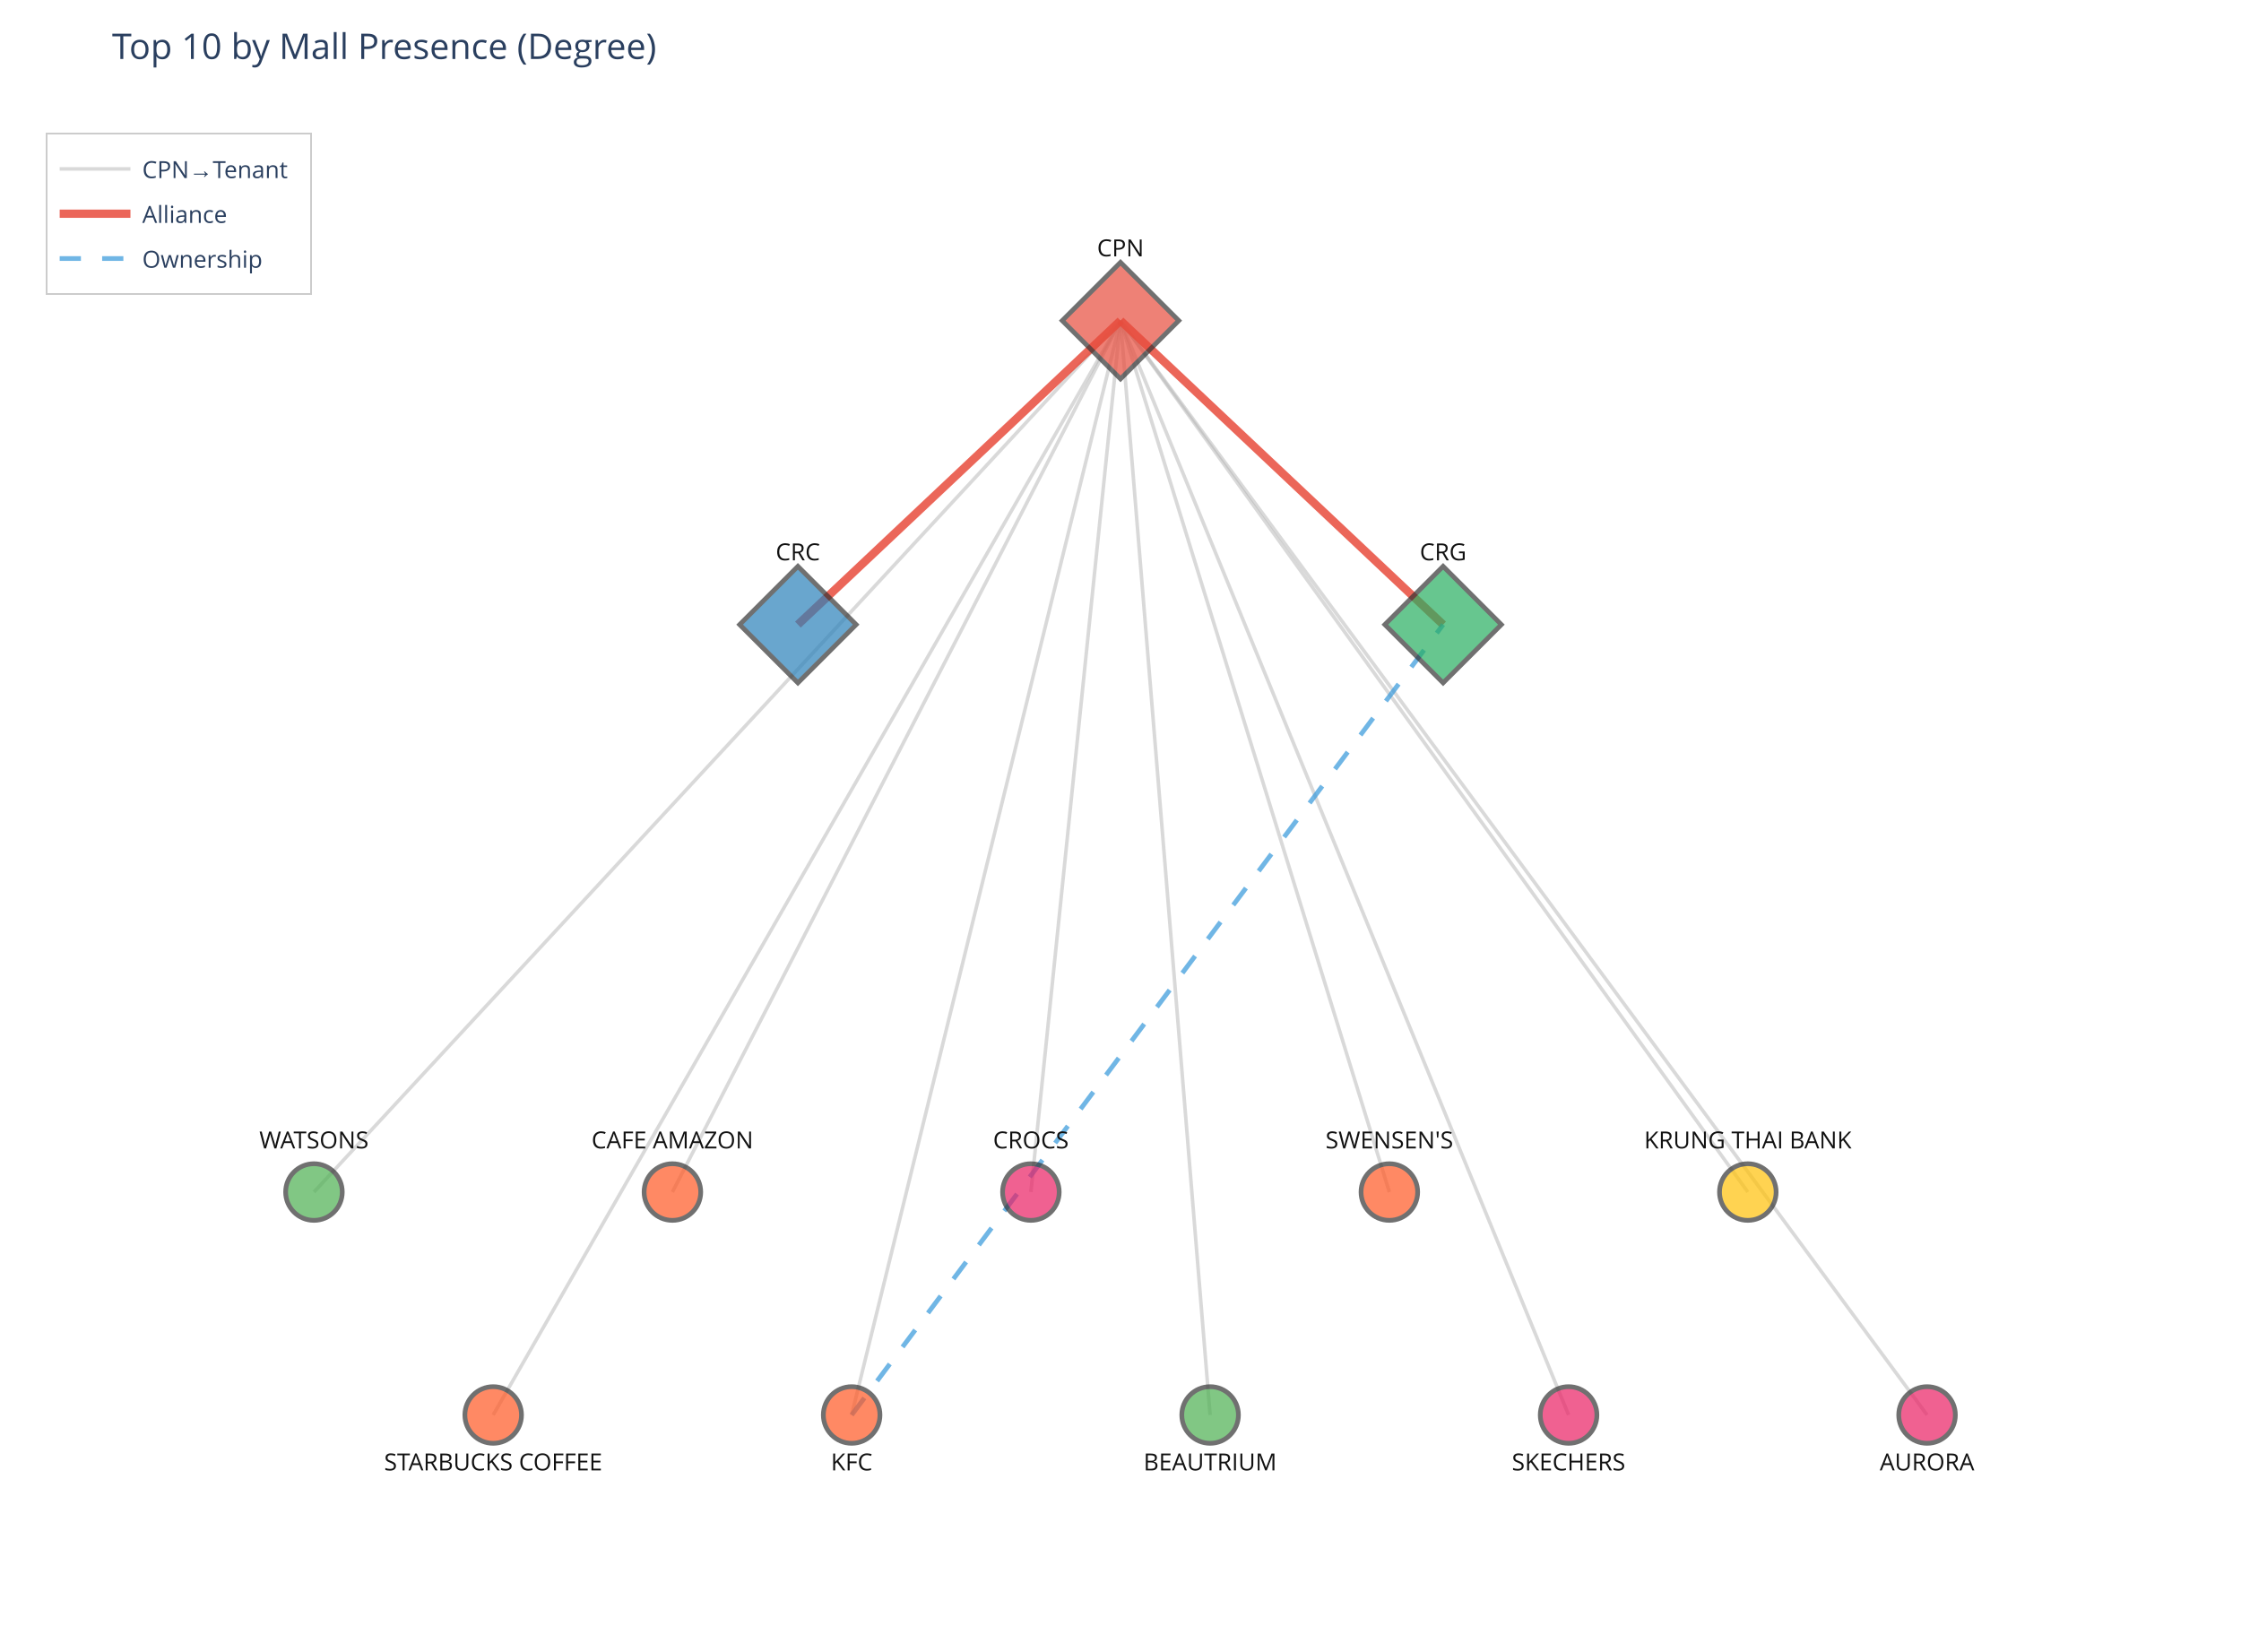
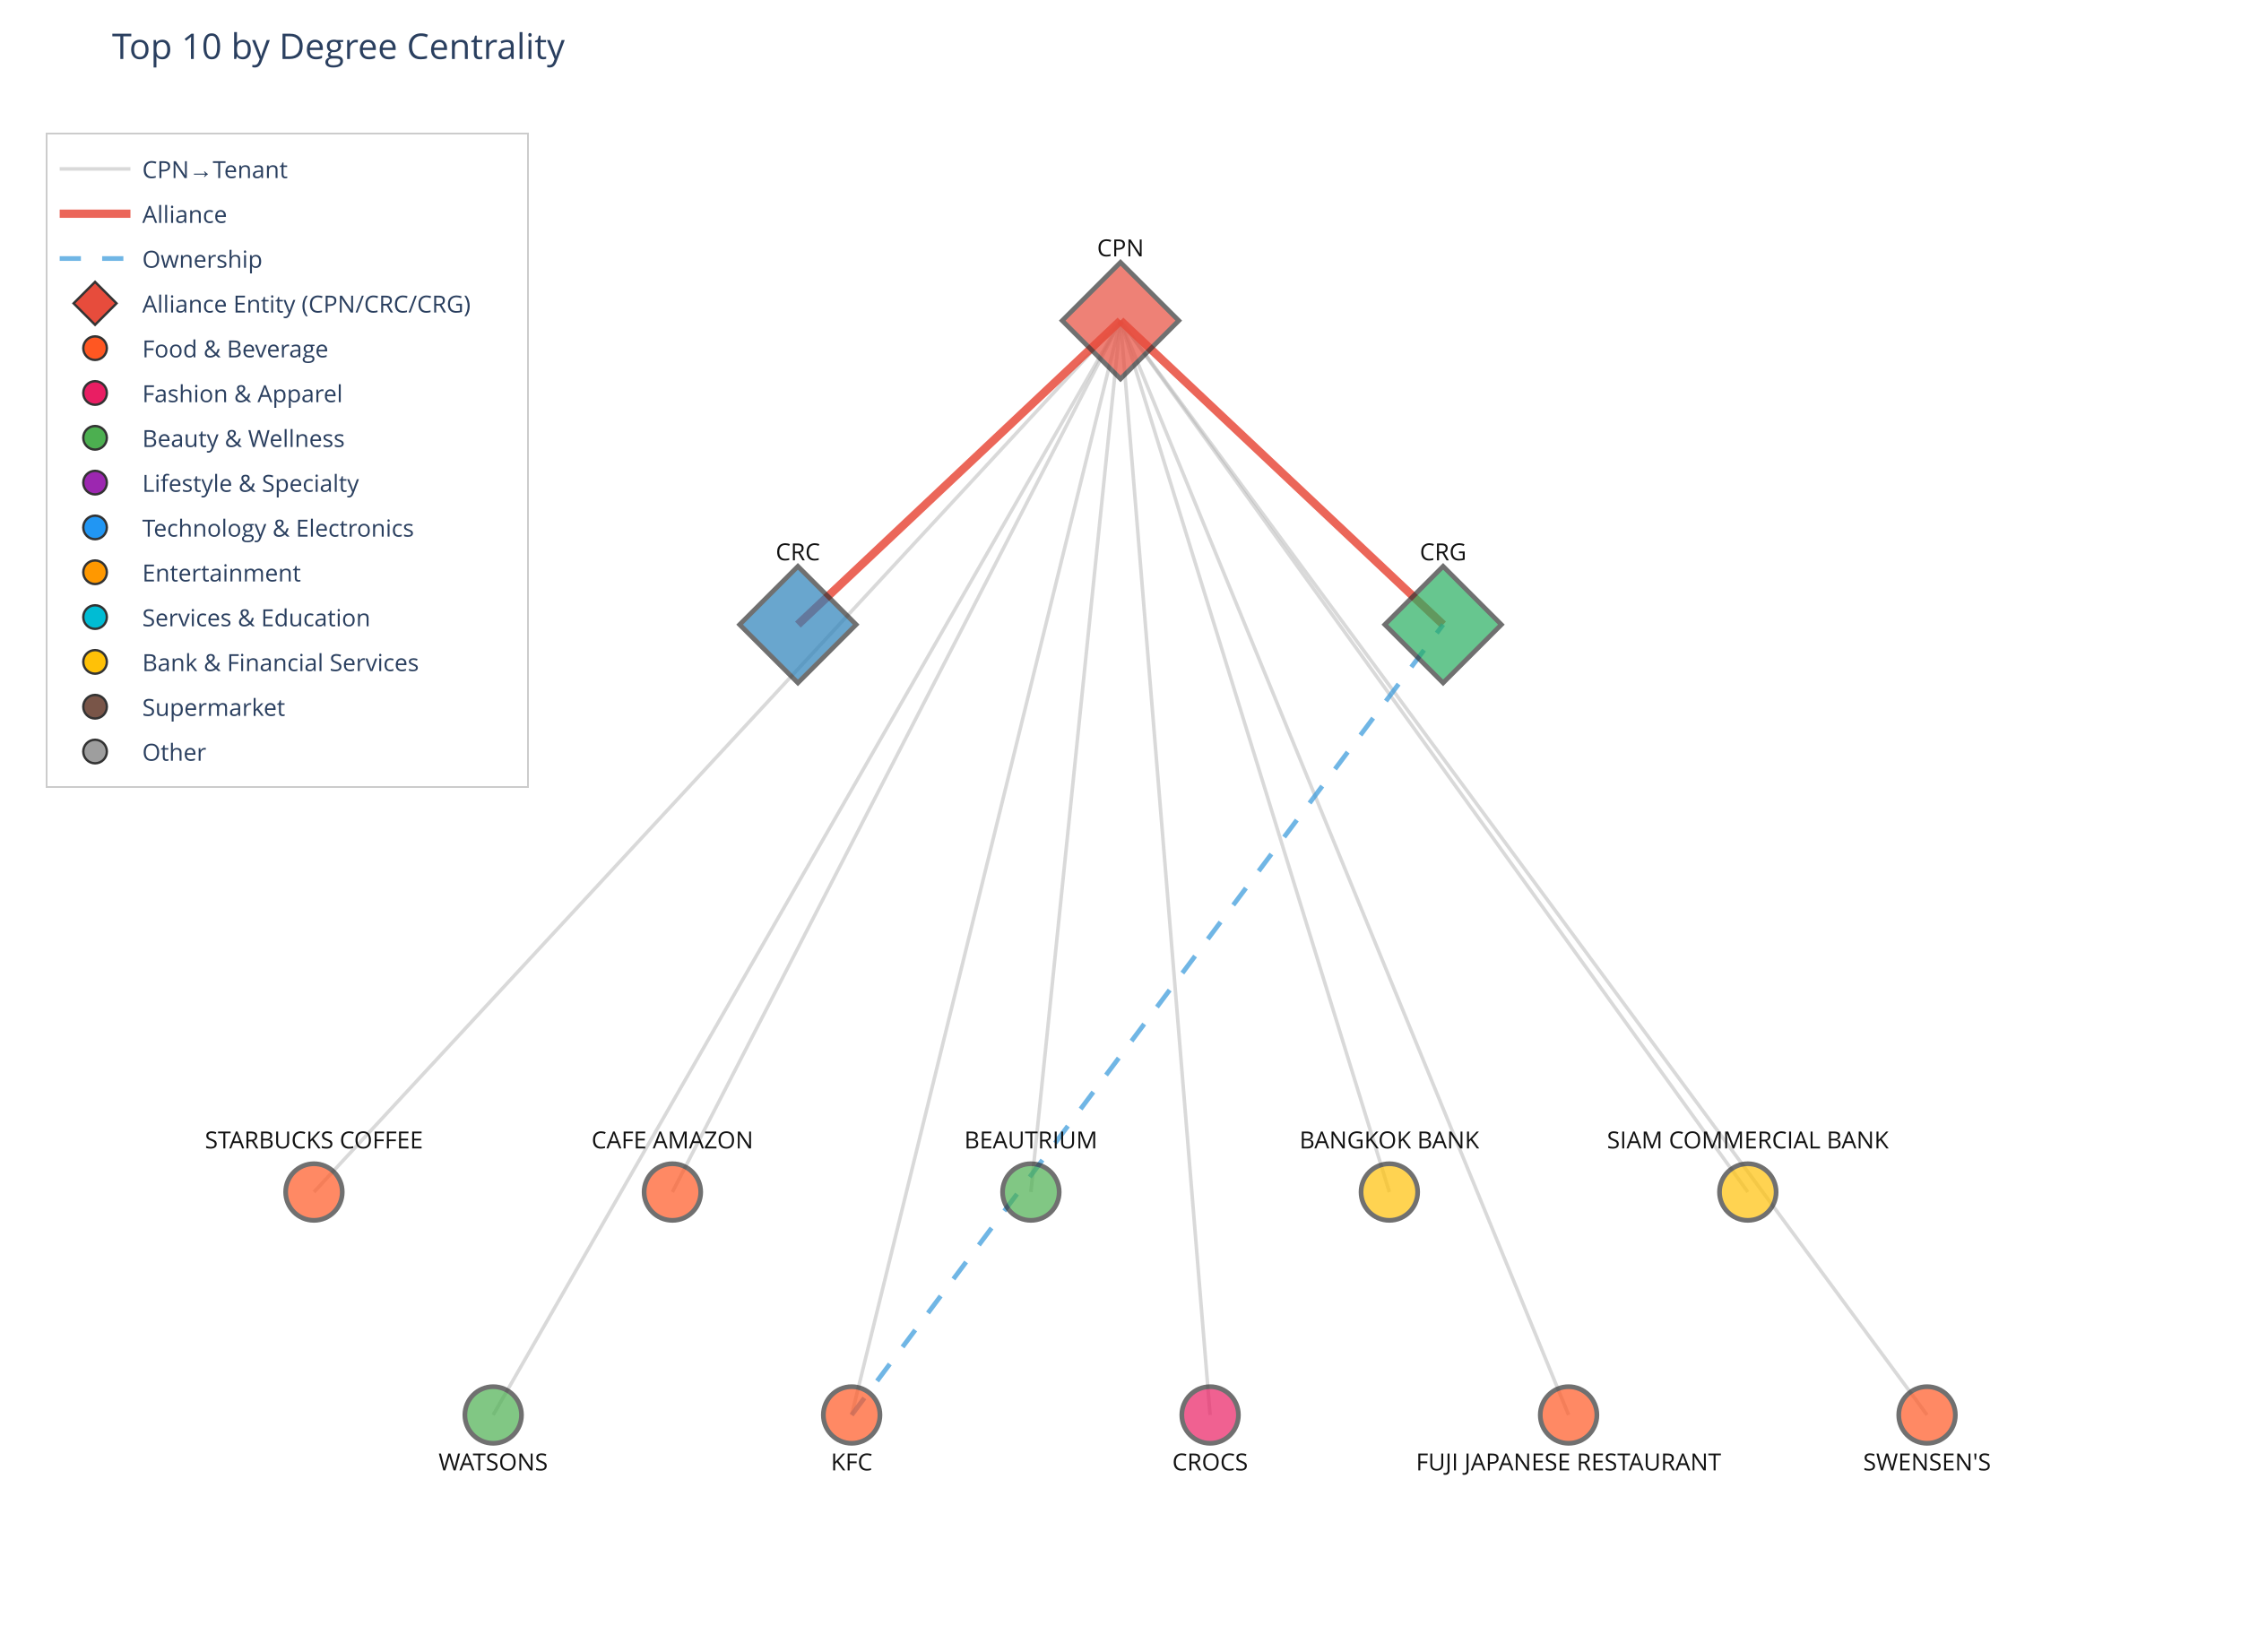
<svg xmlns="http://www.w3.org/2000/svg" class="main-svg" width="950" height="700" style="" viewBox="0 0 950 700">
  <rect x="0" y="0" width="950" height="700" style="fill: rgb(255, 255, 255); fill-opacity: 1;" />
-   <defs id="defs-0b546b">
+   <defs id="defs-555ad6">
    <g class="clips">
-       <clipPath id="clip0b546bxyplot" class="plotclip">
+       <clipPath id="clip555ad6xyplot" class="plotclip">
        <rect width="930" height="610" />
      </clipPath>
-       <clipPath class="axesclip" id="clip0b546bx">
+       <clipPath class="axesclip" id="clip555ad6x">
        <rect x="10" y="0" width="930" height="700" />
      </clipPath>
-       <clipPath class="axesclip" id="clip0b546by">
+       <clipPath class="axesclip" id="clip555ad6y">
        <rect x="0" y="50" width="950" height="610" />
      </clipPath>
-       <clipPath class="axesclip" id="clip0b546bxy">
+       <clipPath class="axesclip" id="clip555ad6xy">
        <rect x="10" y="50" width="930" height="610" />
      </clipPath>
    </g>
    <g class="gradients" />
    <g class="patterns" />
  </defs>
  <g class="bglayer">
    <rect class="bg" x="10" y="50" width="930" height="610" style="fill: rgb(0, 0, 0); fill-opacity: 0; stroke-width: 0;" />
  </g>
  <g class="layer-below">
    <g class="imagelayer" />
    <g class="shapelayer" />
  </g>
  <g class="cartesianlayer">
    <g class="subplot xy">
      <g class="layer-subplot">
        <g class="shapelayer" />
        <g class="imagelayer" />
      </g>
      <g class="minor-gridlayer">
        <g class="x" />
        <g class="y" />
      </g>
      <g class="gridlayer">
        <g class="x" />
        <g class="y" />
      </g>
      <g class="zerolinelayer" />
      <g class="layer-between">
        <g class="shapelayer" />
        <g class="imagelayer" />
      </g>
      <path class="xlines-below" />
      <path class="ylines-below" />
      <g class="overlines-below" />
      <g class="xaxislayer-below" />
      <g class="yaxislayer-below" />
      <g class="overaxes-below" />
      <g class="overplot">
-         <g class="xy" transform="translate(10,50)" clip-path="url(#clip0b546bxyplot)">
+         <g class="xy" transform="translate(10,50)" clip-path="url(#clip555ad6xyplot)">
          <g class="scatterlayer mlayer">
-             <g class="trace scatter tracede3442" style="stroke-miterlimit: 2; opacity: 1;">
+             <g class="trace scatter trace317564" style="stroke-miterlimit: 2; opacity: 1;">
              <g class="fills" />
              <g class="errorbars" />
              <g class="lines">
                <path class="js-line" d="M123.09,455.35L465,85.92" style="vector-effect: none; fill: none; stroke: rgb(180, 180, 180); stroke-opacity: 0.5; stroke-width: 1.5px; opacity: 1;" />
                <path class="js-line" d="M199.07,549.86L465,85.92" style="vector-effect: none; fill: none; stroke: rgb(180, 180, 180); stroke-opacity: 0.5; stroke-width: 1.5px; opacity: 1;" />
                <path class="js-line" d="M275.05,455.35L465,85.92" style="vector-effect: none; fill: none; stroke: rgb(180, 180, 180); stroke-opacity: 0.5; stroke-width: 1.5px; opacity: 1;" />
                <path class="js-line" d="M351.03,549.86L465,85.92" style="vector-effect: none; fill: none; stroke: rgb(180, 180, 180); stroke-opacity: 0.5; stroke-width: 1.5px; opacity: 1;" />
                <path class="js-line" d="M427.01,455.35L465,85.92" style="vector-effect: none; fill: none; stroke: rgb(180, 180, 180); stroke-opacity: 0.5; stroke-width: 1.5px; opacity: 1;" />
                <path class="js-line" d="M502.99,549.86L465,85.92" style="vector-effect: none; fill: none; stroke: rgb(180, 180, 180); stroke-opacity: 0.5; stroke-width: 1.5px; opacity: 1;" />
                <path class="js-line" d="M578.97,455.35L465,85.92" style="vector-effect: none; fill: none; stroke: rgb(180, 180, 180); stroke-opacity: 0.5; stroke-width: 1.5px; opacity: 1;" />
                <path class="js-line" d="M654.95,549.86L465,85.92" style="vector-effect: none; fill: none; stroke: rgb(180, 180, 180); stroke-opacity: 0.5; stroke-width: 1.5px; opacity: 1;" />
                <path class="js-line" d="M730.93,455.35L465,85.92" style="vector-effect: none; fill: none; stroke: rgb(180, 180, 180); stroke-opacity: 0.5; stroke-width: 1.5px; opacity: 1;" />
                <path class="js-line" d="M806.91,549.86L465,85.92" style="vector-effect: none; fill: none; stroke: rgb(180, 180, 180); stroke-opacity: 0.5; stroke-width: 1.5px; opacity: 1;" />
              </g>
              <g class="points" />
              <g class="text" />
            </g>
-             <g class="trace scatter trace2625f7" style="stroke-miterlimit: 2; opacity: 1;">
+             <g class="trace scatter trace157911" style="stroke-miterlimit: 2; opacity: 1;">
              <g class="fills" />
              <g class="errorbars" />
              <g class="lines">
                <path class="js-line" d="M465,85.92L328.24,214.79" style="vector-effect: none; fill: none; stroke: rgb(231, 76, 60); stroke-opacity: 0.85; stroke-width: 3.5px; opacity: 1;" />
                <path class="js-line" d="M465,85.92L601.76,214.79" style="vector-effect: none; fill: none; stroke: rgb(231, 76, 60); stroke-opacity: 0.85; stroke-width: 3.5px; opacity: 1;" />
              </g>
              <g class="points" />
              <g class="text" />
            </g>
-             <g class="trace scatter trace2af752" style="stroke-miterlimit: 2; opacity: 1;">
+             <g class="trace scatter trace0888f8" style="stroke-miterlimit: 2; opacity: 1;">
              <g class="fills" />
              <g class="errorbars" />
              <g class="lines">
                <path class="js-line" d="M351.03,549.86L601.76,214.79" style="vector-effect: none; fill: none; stroke: rgb(52, 152, 219); stroke-opacity: 0.7; stroke-dasharray: 9px, 9px; stroke-width: 2px; opacity: 1;" />
              </g>
              <g class="points" />
              <g class="text" />
            </g>
-             <g class="trace scatter tracebfde83" style="stroke-miterlimit: 2; opacity: 1;">
+             <g class="trace scatter trace6a72bb" style="stroke-miterlimit: 2; opacity: 1;">
              <g class="fills" />
              <g class="errorbars" />
              <g class="lines" />
              <g class="points">
-                 <path class="point" transform="translate(123.09,455.35)" d="M12,0A12,12 0 1,1 0,-12A12,12 0 0,1 12,0Z" style="opacity: 0.7; stroke-width: 2px; fill: rgb(76, 175, 80); fill-opacity: 1; stroke: rgb(51, 51, 51); stroke-opacity: 1;" />
-                 <path class="point" transform="translate(199.07,549.86)" d="M12,0A12,12 0 1,1 0,-12A12,12 0 0,1 12,0Z" style="opacity: 0.7; stroke-width: 2px; fill: rgb(255, 87, 34); fill-opacity: 1; stroke: rgb(51, 51, 51); stroke-opacity: 1;" />
+                 <path class="point" transform="translate(123.09,455.35)" d="M12,0A12,12 0 1,1 0,-12A12,12 0 0,1 12,0Z" style="opacity: 0.7; stroke-width: 2px; fill: rgb(255, 87, 34); fill-opacity: 1; stroke: rgb(51, 51, 51); stroke-opacity: 1;" />
+                 <path class="point" transform="translate(199.07,549.86)" d="M12,0A12,12 0 1,1 0,-12A12,12 0 0,1 12,0Z" style="opacity: 0.7; stroke-width: 2px; fill: rgb(76, 175, 80); fill-opacity: 1; stroke: rgb(51, 51, 51); stroke-opacity: 1;" />
                <path class="point" transform="translate(275.05,455.35)" d="M12,0A12,12 0 1,1 0,-12A12,12 0 0,1 12,0Z" style="opacity: 0.7; stroke-width: 2px; fill: rgb(255, 87, 34); fill-opacity: 1; stroke: rgb(51, 51, 51); stroke-opacity: 1;" />
                <path class="point" transform="translate(351.03,549.86)" d="M12,0A12,12 0 1,1 0,-12A12,12 0 0,1 12,0Z" style="opacity: 0.7; stroke-width: 2px; fill: rgb(255, 87, 34); fill-opacity: 1; stroke: rgb(51, 51, 51); stroke-opacity: 1;" />
-                 <path class="point" transform="translate(427.01,455.35)" d="M12,0A12,12 0 1,1 0,-12A12,12 0 0,1 12,0Z" style="opacity: 0.7; stroke-width: 2px; fill: rgb(233, 30, 99); fill-opacity: 1; stroke: rgb(51, 51, 51); stroke-opacity: 1;" />
-                 <path class="point" transform="translate(502.99,549.86)" d="M12,0A12,12 0 1,1 0,-12A12,12 0 0,1 12,0Z" style="opacity: 0.7; stroke-width: 2px; fill: rgb(76, 175, 80); fill-opacity: 1; stroke: rgb(51, 51, 51); stroke-opacity: 1;" />
-                 <path class="point" transform="translate(578.97,455.35)" d="M12,0A12,12 0 1,1 0,-12A12,12 0 0,1 12,0Z" style="opacity: 0.7; stroke-width: 2px; fill: rgb(255, 87, 34); fill-opacity: 1; stroke: rgb(51, 51, 51); stroke-opacity: 1;" />
-                 <path class="point" transform="translate(654.95,549.86)" d="M12,0A12,12 0 1,1 0,-12A12,12 0 0,1 12,0Z" style="opacity: 0.7; stroke-width: 2px; fill: rgb(233, 30, 99); fill-opacity: 1; stroke: rgb(51, 51, 51); stroke-opacity: 1;" />
+                 <path class="point" transform="translate(427.01,455.35)" d="M12,0A12,12 0 1,1 0,-12A12,12 0 0,1 12,0Z" style="opacity: 0.7; stroke-width: 2px; fill: rgb(76, 175, 80); fill-opacity: 1; stroke: rgb(51, 51, 51); stroke-opacity: 1;" />
+                 <path class="point" transform="translate(502.99,549.86)" d="M12,0A12,12 0 1,1 0,-12A12,12 0 0,1 12,0Z" style="opacity: 0.7; stroke-width: 2px; fill: rgb(233, 30, 99); fill-opacity: 1; stroke: rgb(51, 51, 51); stroke-opacity: 1;" />
+                 <path class="point" transform="translate(578.97,455.35)" d="M12,0A12,12 0 1,1 0,-12A12,12 0 0,1 12,0Z" style="opacity: 0.7; stroke-width: 2px; fill: rgb(255, 193, 7); fill-opacity: 1; stroke: rgb(51, 51, 51); stroke-opacity: 1;" />
+                 <path class="point" transform="translate(654.95,549.86)" d="M12,0A12,12 0 1,1 0,-12A12,12 0 0,1 12,0Z" style="opacity: 0.7; stroke-width: 2px; fill: rgb(255, 87, 34); fill-opacity: 1; stroke: rgb(51, 51, 51); stroke-opacity: 1;" />
                <path class="point" transform="translate(730.93,455.35)" d="M12,0A12,12 0 1,1 0,-12A12,12 0 0,1 12,0Z" style="opacity: 0.7; stroke-width: 2px; fill: rgb(255, 193, 7); fill-opacity: 1; stroke: rgb(51, 51, 51); stroke-opacity: 1;" />
-                 <path class="point" transform="translate(806.91,549.86)" d="M12,0A12,12 0 1,1 0,-12A12,12 0 0,1 12,0Z" style="opacity: 0.7; stroke-width: 2px; fill: rgb(233, 30, 99); fill-opacity: 1; stroke: rgb(51, 51, 51); stroke-opacity: 1;" />
+                 <path class="point" transform="translate(806.91,549.86)" d="M12,0A12,12 0 1,1 0,-12A12,12 0 0,1 12,0Z" style="opacity: 0.7; stroke-width: 2px; fill: rgb(255, 87, 34); fill-opacity: 1; stroke: rgb(51, 51, 51); stroke-opacity: 1;" />
                <path class="point" transform="translate(465,85.92)" d="M24.7,0L0,24.7L-24.7,0L0,-24.7Z" style="opacity: 0.7; stroke-width: 2px; fill: rgb(231, 76, 60); fill-opacity: 1; stroke: rgb(51, 51, 51); stroke-opacity: 1;" />
                <path class="point" transform="translate(328.24,214.79)" d="M24.7,0L0,24.7L-24.7,0L0,-24.7Z" style="opacity: 0.7; stroke-width: 2px; fill: rgb(41, 128, 185); fill-opacity: 1; stroke: rgb(51, 51, 51); stroke-opacity: 1;" />
                <path class="point" transform="translate(601.76,214.79)" d="M24.7,0L0,24.7L-24.7,0L0,-24.7Z" style="opacity: 0.7; stroke-width: 2px; fill: rgb(39, 174, 96); fill-opacity: 1; stroke: rgb(51, 51, 51); stroke-opacity: 1;" />
              </g>
              <g class="text">
                <g class="textpoint" transform="translate(0,-18.5)">
-                   <text x="123.09" y="455.35" text-anchor="middle" style="font-family: 'Open Sans', verdana, arial, sans-serif; font-size: 10px; fill: rgb(17, 17, 17); fill-opacity: 1; white-space: pre;">WATSONS</text>
+                   <text x="123.09" y="455.35" text-anchor="middle" style="font-family: 'Open Sans', verdana, arial, sans-serif; font-size: 10px; fill: rgb(17, 17, 17); fill-opacity: 1; white-space: pre;">STARBUCKS COFFEE</text>
                </g>
                <g class="textpoint" transform="translate(0,23.5)">
-                   <text x="199.07" y="549.86" text-anchor="middle" style="font-family: 'Open Sans', verdana, arial, sans-serif; font-size: 10px; fill: rgb(17, 17, 17); fill-opacity: 1; white-space: pre;">STARBUCKS COFFEE</text>
+                   <text x="199.07" y="549.86" text-anchor="middle" style="font-family: 'Open Sans', verdana, arial, sans-serif; font-size: 10px; fill: rgb(17, 17, 17); fill-opacity: 1; white-space: pre;">WATSONS</text>
                </g>
                <g class="textpoint" transform="translate(0,-18.5)">
                  <text x="275.05" y="455.35" text-anchor="middle" style="font-family: 'Open Sans', verdana, arial, sans-serif; font-size: 10px; fill: rgb(17, 17, 17); fill-opacity: 1; white-space: pre;">CAFE AMAZON</text>
                </g>
                <g class="textpoint" transform="translate(0,23.5)">
                  <text x="351.03" y="549.86" text-anchor="middle" style="font-family: 'Open Sans', verdana, arial, sans-serif; font-size: 10px; fill: rgb(17, 17, 17); fill-opacity: 1; white-space: pre;">KFC</text>
                </g>
                <g class="textpoint" transform="translate(0,-18.5)">
-                   <text x="427.01" y="455.35" text-anchor="middle" style="font-family: 'Open Sans', verdana, arial, sans-serif; font-size: 10px; fill: rgb(17, 17, 17); fill-opacity: 1; white-space: pre;">CROCS</text>
+                   <text x="427.01" y="455.35" text-anchor="middle" style="font-family: 'Open Sans', verdana, arial, sans-serif; font-size: 10px; fill: rgb(17, 17, 17); fill-opacity: 1; white-space: pre;">BEAUTRIUM</text>
                </g>
                <g class="textpoint" transform="translate(0,23.5)">
-                   <text x="502.99" y="549.86" text-anchor="middle" style="font-family: 'Open Sans', verdana, arial, sans-serif; font-size: 10px; fill: rgb(17, 17, 17); fill-opacity: 1; white-space: pre;">BEAUTRIUM</text>
+                   <text x="502.99" y="549.86" text-anchor="middle" style="font-family: 'Open Sans', verdana, arial, sans-serif; font-size: 10px; fill: rgb(17, 17, 17); fill-opacity: 1; white-space: pre;">CROCS</text>
                </g>
                <g class="textpoint" transform="translate(0,-18.5)">
-                   <text x="578.97" y="455.35" text-anchor="middle" style="font-family: 'Open Sans', verdana, arial, sans-serif; font-size: 10px; fill: rgb(17, 17, 17); fill-opacity: 1; white-space: pre;">SWENSEN'S</text>
+                   <text x="578.97" y="455.35" text-anchor="middle" style="font-family: 'Open Sans', verdana, arial, sans-serif; font-size: 10px; fill: rgb(17, 17, 17); fill-opacity: 1; white-space: pre;">BANGKOK BANK</text>
                </g>
                <g class="textpoint" transform="translate(0,23.5)">
-                   <text x="654.95" y="549.86" text-anchor="middle" style="font-family: 'Open Sans', verdana, arial, sans-serif; font-size: 10px; fill: rgb(17, 17, 17); fill-opacity: 1; white-space: pre;">SKECHERS</text>
+                   <text x="654.95" y="549.86" text-anchor="middle" style="font-family: 'Open Sans', verdana, arial, sans-serif; font-size: 10px; fill: rgb(17, 17, 17); fill-opacity: 1; white-space: pre;">FUJI JAPANESE RESTAURANT</text>
                </g>
                <g class="textpoint" transform="translate(0,-18.5)">
-                   <text x="730.93" y="455.35" text-anchor="middle" style="font-family: 'Open Sans', verdana, arial, sans-serif; font-size: 10px; fill: rgb(17, 17, 17); fill-opacity: 1; white-space: pre;">KRUNG THAI BANK</text>
+                   <text x="730.93" y="455.35" text-anchor="middle" style="font-family: 'Open Sans', verdana, arial, sans-serif; font-size: 10px; fill: rgb(17, 17, 17); fill-opacity: 1; white-space: pre;">SIAM COMMERCIAL BANK</text>
                </g>
                <g class="textpoint" transform="translate(0,23.5)">
-                   <text x="806.91" y="549.86" text-anchor="middle" style="font-family: 'Open Sans', verdana, arial, sans-serif; font-size: 10px; fill: rgb(17, 17, 17); fill-opacity: 1; white-space: pre;">AURORA</text>
+                   <text x="806.91" y="549.86" text-anchor="middle" style="font-family: 'Open Sans', verdana, arial, sans-serif; font-size: 10px; fill: rgb(17, 17, 17); fill-opacity: 1; white-space: pre;">SWENSEN'S</text>
                </g>
                <g class="textpoint" transform="translate(0,-27.25)">
                  <text x="465" y="85.92" text-anchor="middle" style="font-family: 'Open Sans', verdana, arial, sans-serif; font-size: 10px; fill: rgb(17, 17, 17); fill-opacity: 1; white-space: pre;">CPN</text>
                </g>
                <g class="textpoint" transform="translate(0,-27.25)">
                  <text x="328.24" y="214.79" text-anchor="middle" style="font-family: 'Open Sans', verdana, arial, sans-serif; font-size: 10px; fill: rgb(17, 17, 17); fill-opacity: 1; white-space: pre;">CRC</text>
                </g>
                <g class="textpoint" transform="translate(0,-27.25)">
                  <text x="601.76" y="214.79" text-anchor="middle" style="font-family: 'Open Sans', verdana, arial, sans-serif; font-size: 10px; fill: rgb(17, 17, 17); fill-opacity: 1; white-space: pre;">CRG</text>
                </g>
              </g>
+             </g>
+             <g class="trace scatter traceedc6ed" style="stroke-miterlimit: 2; opacity: 1;">
+               <g class="fills" />
+               <g class="errorbars" />
+               <g class="lines" />
+               <g class="points" />
+               <g class="text" />
+             </g>
+             <g class="trace scatter trace2338e6" style="stroke-miterlimit: 2; opacity: 1;">
+               <g class="fills" />
+               <g class="errorbars" />
+               <g class="lines" />
+               <g class="points" />
+               <g class="text" />
+             </g>
+             <g class="trace scatter tracecee689" style="stroke-miterlimit: 2; opacity: 1;">
+               <g class="fills" />
+               <g class="errorbars" />
+               <g class="lines" />
+               <g class="points" />
+               <g class="text" />
+             </g>
+             <g class="trace scatter tracedc0ce1" style="stroke-miterlimit: 2; opacity: 1;">
+               <g class="fills" />
+               <g class="errorbars" />
+               <g class="lines" />
+               <g class="points" />
+               <g class="text" />
+             </g>
+             <g class="trace scatter tracebe2a56" style="stroke-miterlimit: 2; opacity: 1;">
+               <g class="fills" />
+               <g class="errorbars" />
+               <g class="lines" />
+               <g class="points" />
+               <g class="text" />
+             </g>
+             <g class="trace scatter trace35a8af" style="stroke-miterlimit: 2; opacity: 1;">
+               <g class="fills" />
+               <g class="errorbars" />
+               <g class="lines" />
+               <g class="points" />
+               <g class="text" />
+             </g>
+             <g class="trace scatter trace8ee568" style="stroke-miterlimit: 2; opacity: 1;">
+               <g class="fills" />
+               <g class="errorbars" />
+               <g class="lines" />
+               <g class="points" />
+               <g class="text" />
+             </g>
+             <g class="trace scatter tracea0c9b4" style="stroke-miterlimit: 2; opacity: 1;">
+               <g class="fills" />
+               <g class="errorbars" />
+               <g class="lines" />
+               <g class="points" />
+               <g class="text" />
+             </g>
+             <g class="trace scatter traceeb551a" style="stroke-miterlimit: 2; opacity: 1;">
+               <g class="fills" />
+               <g class="errorbars" />
+               <g class="lines" />
+               <g class="points" />
+               <g class="text" />
+             </g>
+             <g class="trace scatter tracebe2af6" style="stroke-miterlimit: 2; opacity: 1;">
+               <g class="fills" />
+               <g class="errorbars" />
+               <g class="lines" />
+               <g class="points" />
+               <g class="text" />
+             </g>
+             <g class="trace scatter trace54fb55" style="stroke-miterlimit: 2; opacity: 1;">
+               <g class="fills" />
+               <g class="errorbars" />
+               <g class="lines" />
+               <g class="points" />
+               <g class="text" />
            </g>
          </g>
        </g>
      </g>
      <g class="zerolinelayer-above" />
      <path class="xlines-above crisp" d="M0,0" style="fill: none;" />
      <path class="ylines-above crisp" d="M0,0" style="fill: none;" />
      <g class="overlines-above" />
      <g class="xaxislayer-above" />
      <g class="yaxislayer-above" />
      <g class="overaxes-above" />
    </g>
  </g>
  <g class="polarlayer" />
  <g class="smithlayer" />
  <g class="ternarylayer" />
  <g class="geolayer" />
  <g class="funnelarealayer" />
  <g class="pielayer" />
  <g class="iciclelayer" />
  <g class="treemaplayer" />
  <g class="sunburstlayer" />
  <g class="glimages" />
-   <defs id="topdefs-0b546b">
+   <defs id="topdefs-555ad6">
    <g class="clips" />
-     <clipPath id="legend0b546b">
-       <rect width="111" height="67" x="1" y="1" />
+     <clipPath id="legend555ad6">
+       <rect width="203" height="276" x="1" y="1" />
    </clipPath>
  </defs>
  <g class="layer-above">
    <g class="imagelayer" />
    <g class="shapelayer" />
  </g>
  <g class="infolayer">
    <g class="legend" pointer-events="all" transform="translate(19.3,56.1)">
-       <rect class="bg" shape-rendering="crispEdges" style="stroke: rgb(204, 204, 204); stroke-opacity: 1; fill: rgb(255, 255, 255); fill-opacity: 0.85; stroke-width: 1px;" width="112" height="68" x="0.5" y="0.5" />
-       <g class="scrollbox" transform="" clip-path="url(#legend0b546b)">
+       <rect class="bg" shape-rendering="crispEdges" style="stroke: rgb(204, 204, 204); stroke-opacity: 1; fill: rgb(255, 255, 255); fill-opacity: 0.85; stroke-width: 1px;" width="204" height="277" x="0.5" y="0.5" />
+       <g class="scrollbox" transform="" clip-path="url(#legend555ad6)">
        <g class="groups">
          <g class="traces" transform="translate(1,15.5)" style="opacity: 1;">
            <text class="legendtext" text-anchor="start" x="40" y="3.9" style="font-family: 'Open Sans', verdana, arial, sans-serif; font-size: 10px; fill: rgb(42, 63, 95); fill-opacity: 1; white-space: pre;">CPN→Tenant</text>
            <g class="layers" style="opacity: 1;">
              <g class="legendfill" />
              <g class="legendlines">
                <path class="js-line" d="M5,0h30" style="fill: none; stroke: rgb(180, 180, 180); stroke-opacity: 0.5; stroke-width: 1.5px;" />
              </g>
              <g class="legendsymbols">
                <g class="legendpoints" />
              </g>
            </g>
-             <rect class="legendtoggle" x="0" y="-9.5" width="105.2" height="19" style="fill: rgb(0, 0, 0); fill-opacity: 0;" />
+             <rect class="legendtoggle" x="0" y="-9.5" width="197.016" height="19" style="fill: rgb(0, 0, 0); fill-opacity: 0;" />
          </g>
          <g class="traces" transform="translate(1,34.5)" style="opacity: 1;">
            <text class="legendtext" text-anchor="start" x="40" y="3.9" style="font-family: 'Open Sans', verdana, arial, sans-serif; font-size: 10px; fill: rgb(42, 63, 95); fill-opacity: 1; white-space: pre;">Alliance</text>
            <g class="layers" style="opacity: 1;">
              <g class="legendfill" />
              <g class="legendlines">
                <path class="js-line" d="M5,0h30" style="fill: none; stroke: rgb(231, 76, 60); stroke-opacity: 0.85; stroke-width: 3.5px;" />
              </g>
              <g class="legendsymbols">
                <g class="legendpoints" />
              </g>
            </g>
-             <rect class="legendtoggle" x="0" y="-9.5" width="105.2" height="19" style="fill: rgb(0, 0, 0); fill-opacity: 0;" />
+             <rect class="legendtoggle" x="0" y="-9.5" width="197.016" height="19" style="fill: rgb(0, 0, 0); fill-opacity: 0;" />
          </g>
          <g class="traces" transform="translate(1,53.5)" style="opacity: 1;">
            <text class="legendtext" text-anchor="start" x="40" y="3.9" style="font-family: 'Open Sans', verdana, arial, sans-serif; font-size: 10px; fill: rgb(42, 63, 95); fill-opacity: 1; white-space: pre;">Ownership</text>
            <g class="layers" style="opacity: 1;">
              <g class="legendfill" />
              <g class="legendlines">
                <path class="js-line" d="M5,0h30" style="fill: none; stroke: rgb(52, 152, 219); stroke-opacity: 0.7; stroke-dasharray: 9px, 9px; stroke-width: 2px;" />
              </g>
              <g class="legendsymbols">
                <g class="legendpoints" />
              </g>
            </g>
-             <rect class="legendtoggle" x="0" y="-9.5" width="105.2" height="19" style="fill: rgb(0, 0, 0); fill-opacity: 0;" />
+             <rect class="legendtoggle" x="0" y="-9.5" width="197.016" height="19" style="fill: rgb(0, 0, 0); fill-opacity: 0;" />
+           </g>
+           <g class="traces" transform="translate(1,72.5)" style="opacity: 1;">
+             <text class="legendtext" text-anchor="start" x="40" y="3.9" style="font-family: 'Open Sans', verdana, arial, sans-serif; font-size: 10px; fill: rgb(42, 63, 95); fill-opacity: 1; white-space: pre;">Alliance Entity (CPN/CRC/CRG)</text>
+             <g class="layers" style="opacity: 1;">
+               <g class="legendfill" />
+               <g class="legendlines" />
+               <g class="legendsymbols">
+                 <g class="legendpoints">
+                   <path class="scatterpts" transform="translate(20,0)" d="M9.1,0L0,9.1L-9.1,0L0,-9.1Z" style="opacity: 1; stroke-width: 1px; fill: rgb(231, 76, 60); fill-opacity: 1; stroke: rgb(51, 51, 51); stroke-opacity: 1;" />
+                 </g>
+               </g>
+             </g>
+             <rect class="legendtoggle" x="0" y="-9.5" width="197.016" height="19" style="fill: rgb(0, 0, 0); fill-opacity: 0;" />
+           </g>
+           <g class="traces" transform="translate(1,91.5)" style="opacity: 1;">
+             <text class="legendtext" text-anchor="start" x="40" y="3.9" style="font-family: 'Open Sans', verdana, arial, sans-serif; font-size: 10px; fill: rgb(42, 63, 95); fill-opacity: 1; white-space: pre;">Food &amp; Beverage</text>
+             <g class="layers" style="opacity: 1;">
+               <g class="legendfill" />
+               <g class="legendlines" />
+               <g class="legendsymbols">
+                 <g class="legendpoints">
+                   <path class="scatterpts" transform="translate(20,0)" d="M5,0A5,5 0 1,1 0,-5A5,5 0 0,1 5,0Z" style="opacity: 1; stroke-width: 1px; fill: rgb(255, 87, 34); fill-opacity: 1; stroke: rgb(51, 51, 51); stroke-opacity: 1;" />
+                 </g>
+               </g>
+             </g>
+             <rect class="legendtoggle" x="0" y="-9.5" width="197.016" height="19" style="fill: rgb(0, 0, 0); fill-opacity: 0;" />
+           </g>
+           <g class="traces" transform="translate(1,110.5)" style="opacity: 1;">
+             <text class="legendtext" text-anchor="start" x="40" y="3.9" style="font-family: 'Open Sans', verdana, arial, sans-serif; font-size: 10px; fill: rgb(42, 63, 95); fill-opacity: 1; white-space: pre;">Fashion &amp; Apparel</text>
+             <g class="layers" style="opacity: 1;">
+               <g class="legendfill" />
+               <g class="legendlines" />
+               <g class="legendsymbols">
+                 <g class="legendpoints">
+                   <path class="scatterpts" transform="translate(20,0)" d="M5,0A5,5 0 1,1 0,-5A5,5 0 0,1 5,0Z" style="opacity: 1; stroke-width: 1px; fill: rgb(233, 30, 99); fill-opacity: 1; stroke: rgb(51, 51, 51); stroke-opacity: 1;" />
+                 </g>
+               </g>
+             </g>
+             <rect class="legendtoggle" x="0" y="-9.5" width="197.016" height="19" style="fill: rgb(0, 0, 0); fill-opacity: 0;" />
+           </g>
+           <g class="traces" transform="translate(1,129.5)" style="opacity: 1;">
+             <text class="legendtext" text-anchor="start" x="40" y="3.9" style="font-family: 'Open Sans', verdana, arial, sans-serif; font-size: 10px; fill: rgb(42, 63, 95); fill-opacity: 1; white-space: pre;">Beauty &amp; Wellness</text>
+             <g class="layers" style="opacity: 1;">
+               <g class="legendfill" />
+               <g class="legendlines" />
+               <g class="legendsymbols">
+                 <g class="legendpoints">
+                   <path class="scatterpts" transform="translate(20,0)" d="M5,0A5,5 0 1,1 0,-5A5,5 0 0,1 5,0Z" style="opacity: 1; stroke-width: 1px; fill: rgb(76, 175, 80); fill-opacity: 1; stroke: rgb(51, 51, 51); stroke-opacity: 1;" />
+                 </g>
+               </g>
+             </g>
+             <rect class="legendtoggle" x="0" y="-9.5" width="197.016" height="19" style="fill: rgb(0, 0, 0); fill-opacity: 0;" />
+           </g>
+           <g class="traces" transform="translate(1,148.5)" style="opacity: 1;">
+             <text class="legendtext" text-anchor="start" x="40" y="3.9" style="font-family: 'Open Sans', verdana, arial, sans-serif; font-size: 10px; fill: rgb(42, 63, 95); fill-opacity: 1; white-space: pre;">Lifestyle &amp; Specialty</text>
+             <g class="layers" style="opacity: 1;">
+               <g class="legendfill" />
+               <g class="legendlines" />
+               <g class="legendsymbols">
+                 <g class="legendpoints">
+                   <path class="scatterpts" transform="translate(20,0)" d="M5,0A5,5 0 1,1 0,-5A5,5 0 0,1 5,0Z" style="opacity: 1; stroke-width: 1px; fill: rgb(156, 39, 176); fill-opacity: 1; stroke: rgb(51, 51, 51); stroke-opacity: 1;" />
+                 </g>
+               </g>
+             </g>
+             <rect class="legendtoggle" x="0" y="-9.5" width="197.016" height="19" style="fill: rgb(0, 0, 0); fill-opacity: 0;" />
+           </g>
+           <g class="traces" transform="translate(1,167.5)" style="opacity: 1;">
+             <text class="legendtext" text-anchor="start" x="40" y="3.9" style="font-family: 'Open Sans', verdana, arial, sans-serif; font-size: 10px; fill: rgb(42, 63, 95); fill-opacity: 1; white-space: pre;">Technology &amp; Electronics</text>
+             <g class="layers" style="opacity: 1;">
+               <g class="legendfill" />
+               <g class="legendlines" />
+               <g class="legendsymbols">
+                 <g class="legendpoints">
+                   <path class="scatterpts" transform="translate(20,0)" d="M5,0A5,5 0 1,1 0,-5A5,5 0 0,1 5,0Z" style="opacity: 1; stroke-width: 1px; fill: rgb(33, 150, 243); fill-opacity: 1; stroke: rgb(51, 51, 51); stroke-opacity: 1;" />
+                 </g>
+               </g>
+             </g>
+             <rect class="legendtoggle" x="0" y="-9.5" width="197.016" height="19" style="fill: rgb(0, 0, 0); fill-opacity: 0;" />
+           </g>
+           <g class="traces" transform="translate(1,186.5)" style="opacity: 1;">
+             <text class="legendtext" text-anchor="start" x="40" y="3.9" style="font-family: 'Open Sans', verdana, arial, sans-serif; font-size: 10px; fill: rgb(42, 63, 95); fill-opacity: 1; white-space: pre;">Entertainment</text>
+             <g class="layers" style="opacity: 1;">
+               <g class="legendfill" />
+               <g class="legendlines" />
+               <g class="legendsymbols">
+                 <g class="legendpoints">
+                   <path class="scatterpts" transform="translate(20,0)" d="M5,0A5,5 0 1,1 0,-5A5,5 0 0,1 5,0Z" style="opacity: 1; stroke-width: 1px; fill: rgb(255, 152, 0); fill-opacity: 1; stroke: rgb(51, 51, 51); stroke-opacity: 1;" />
+                 </g>
+               </g>
+             </g>
+             <rect class="legendtoggle" x="0" y="-9.5" width="197.016" height="19" style="fill: rgb(0, 0, 0); fill-opacity: 0;" />
+           </g>
+           <g class="traces" transform="translate(1,205.5)" style="opacity: 1;">
+             <text class="legendtext" text-anchor="start" x="40" y="3.9" style="font-family: 'Open Sans', verdana, arial, sans-serif; font-size: 10px; fill: rgb(42, 63, 95); fill-opacity: 1; white-space: pre;">Services &amp; Education</text>
+             <g class="layers" style="opacity: 1;">
+               <g class="legendfill" />
+               <g class="legendlines" />
+               <g class="legendsymbols">
+                 <g class="legendpoints">
+                   <path class="scatterpts" transform="translate(20,0)" d="M5,0A5,5 0 1,1 0,-5A5,5 0 0,1 5,0Z" style="opacity: 1; stroke-width: 1px; fill: rgb(0, 188, 212); fill-opacity: 1; stroke: rgb(51, 51, 51); stroke-opacity: 1;" />
+                 </g>
+               </g>
+             </g>
+             <rect class="legendtoggle" x="0" y="-9.5" width="197.016" height="19" style="fill: rgb(0, 0, 0); fill-opacity: 0;" />
+           </g>
+           <g class="traces" transform="translate(1,224.5)" style="opacity: 1;">
+             <text class="legendtext" text-anchor="start" x="40" y="3.9" style="font-family: 'Open Sans', verdana, arial, sans-serif; font-size: 10px; fill: rgb(42, 63, 95); fill-opacity: 1; white-space: pre;">Bank &amp; Financial Services</text>
+             <g class="layers" style="opacity: 1;">
+               <g class="legendfill" />
+               <g class="legendlines" />
+               <g class="legendsymbols">
+                 <g class="legendpoints">
+                   <path class="scatterpts" transform="translate(20,0)" d="M5,0A5,5 0 1,1 0,-5A5,5 0 0,1 5,0Z" style="opacity: 1; stroke-width: 1px; fill: rgb(255, 193, 7); fill-opacity: 1; stroke: rgb(51, 51, 51); stroke-opacity: 1;" />
+                 </g>
+               </g>
+             </g>
+             <rect class="legendtoggle" x="0" y="-9.5" width="197.016" height="19" style="fill: rgb(0, 0, 0); fill-opacity: 0;" />
+           </g>
+           <g class="traces" transform="translate(1,243.5)" style="opacity: 1;">
+             <text class="legendtext" text-anchor="start" x="40" y="3.9" style="font-family: 'Open Sans', verdana, arial, sans-serif; font-size: 10px; fill: rgb(42, 63, 95); fill-opacity: 1; white-space: pre;">Supermarket</text>
+             <g class="layers" style="opacity: 1;">
+               <g class="legendfill" />
+               <g class="legendlines" />
+               <g class="legendsymbols">
+                 <g class="legendpoints">
+                   <path class="scatterpts" transform="translate(20,0)" d="M5,0A5,5 0 1,1 0,-5A5,5 0 0,1 5,0Z" style="opacity: 1; stroke-width: 1px; fill: rgb(121, 85, 72); fill-opacity: 1; stroke: rgb(51, 51, 51); stroke-opacity: 1;" />
+                 </g>
+               </g>
+             </g>
+             <rect class="legendtoggle" x="0" y="-9.5" width="197.016" height="19" style="fill: rgb(0, 0, 0); fill-opacity: 0;" />
+           </g>
+           <g class="traces" transform="translate(1,262.5)" style="opacity: 1;">
+             <text class="legendtext" text-anchor="start" x="40" y="3.9" style="font-family: 'Open Sans', verdana, arial, sans-serif; font-size: 10px; fill: rgb(42, 63, 95); fill-opacity: 1; white-space: pre;">Other</text>
+             <g class="layers" style="opacity: 1;">
+               <g class="legendfill" />
+               <g class="legendlines" />
+               <g class="legendsymbols">
+                 <g class="legendpoints">
+                   <path class="scatterpts" transform="translate(20,0)" d="M5,0A5,5 0 1,1 0,-5A5,5 0 0,1 5,0Z" style="opacity: 1; stroke-width: 1px; fill: rgb(158, 158, 158); fill-opacity: 1; stroke: rgb(51, 51, 51); stroke-opacity: 1;" />
+                 </g>
+               </g>
+             </g>
+             <rect class="legendtoggle" x="0" y="-9.5" width="197.016" height="19" style="fill: rgb(0, 0, 0); fill-opacity: 0;" />
          </g>
        </g>
      </g>
      <rect class="scrollbar" rx="20" ry="3" width="0" height="0" style="fill: rgb(128, 139, 164); fill-opacity: 1;" x="0" y="0" />
    </g>
    <g class="g-gtitle">
-       <text class="gtitle" x="47.5" y="25" text-anchor="start" dy="0em" style="opacity: 1; font-family: 'Open Sans', verdana, arial, sans-serif; font-size: 15px; fill: rgb(42, 63, 95); fill-opacity: 1; white-space: pre;">Top 10 by Mall Presence (Degree)</text>
+       <text class="gtitle" x="47.5" y="25" text-anchor="start" dy="0em" style="opacity: 1; font-family: 'Open Sans', verdana, arial, sans-serif; font-size: 15px; fill: rgb(42, 63, 95); fill-opacity: 1; white-space: pre;">Top 10 by Degree Centrality</text>
    </g>
  </g>
</svg>
